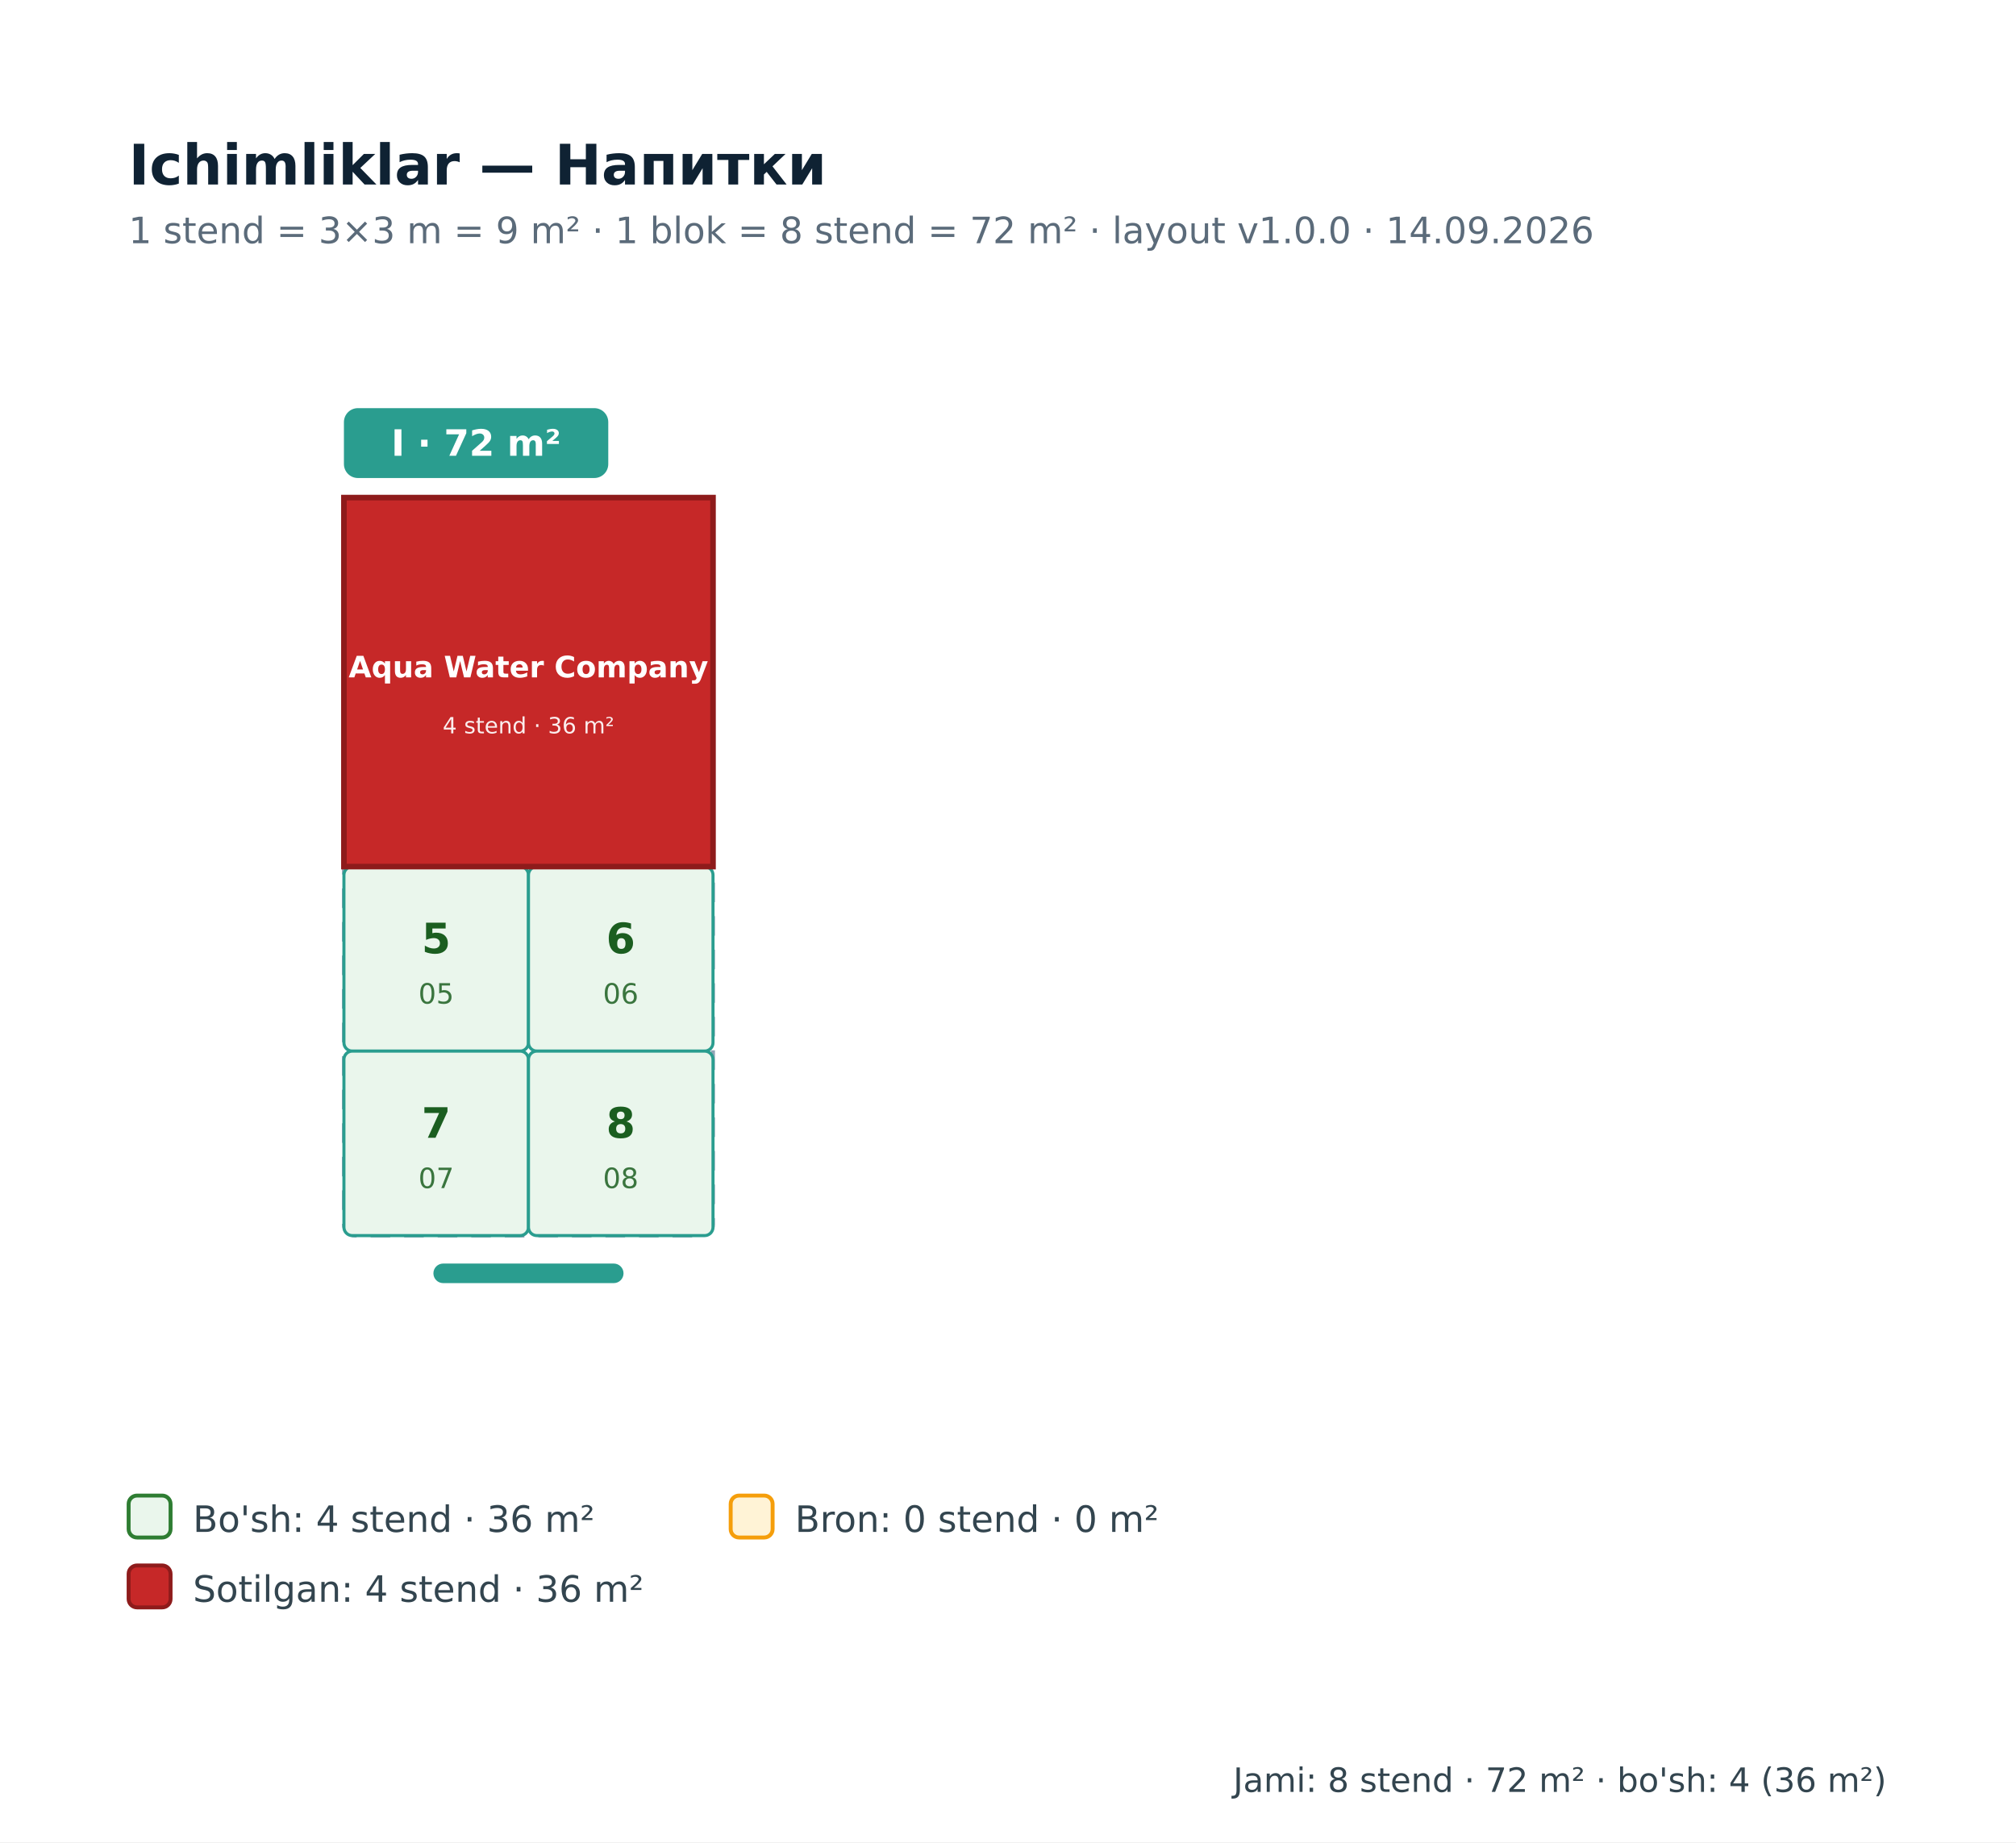
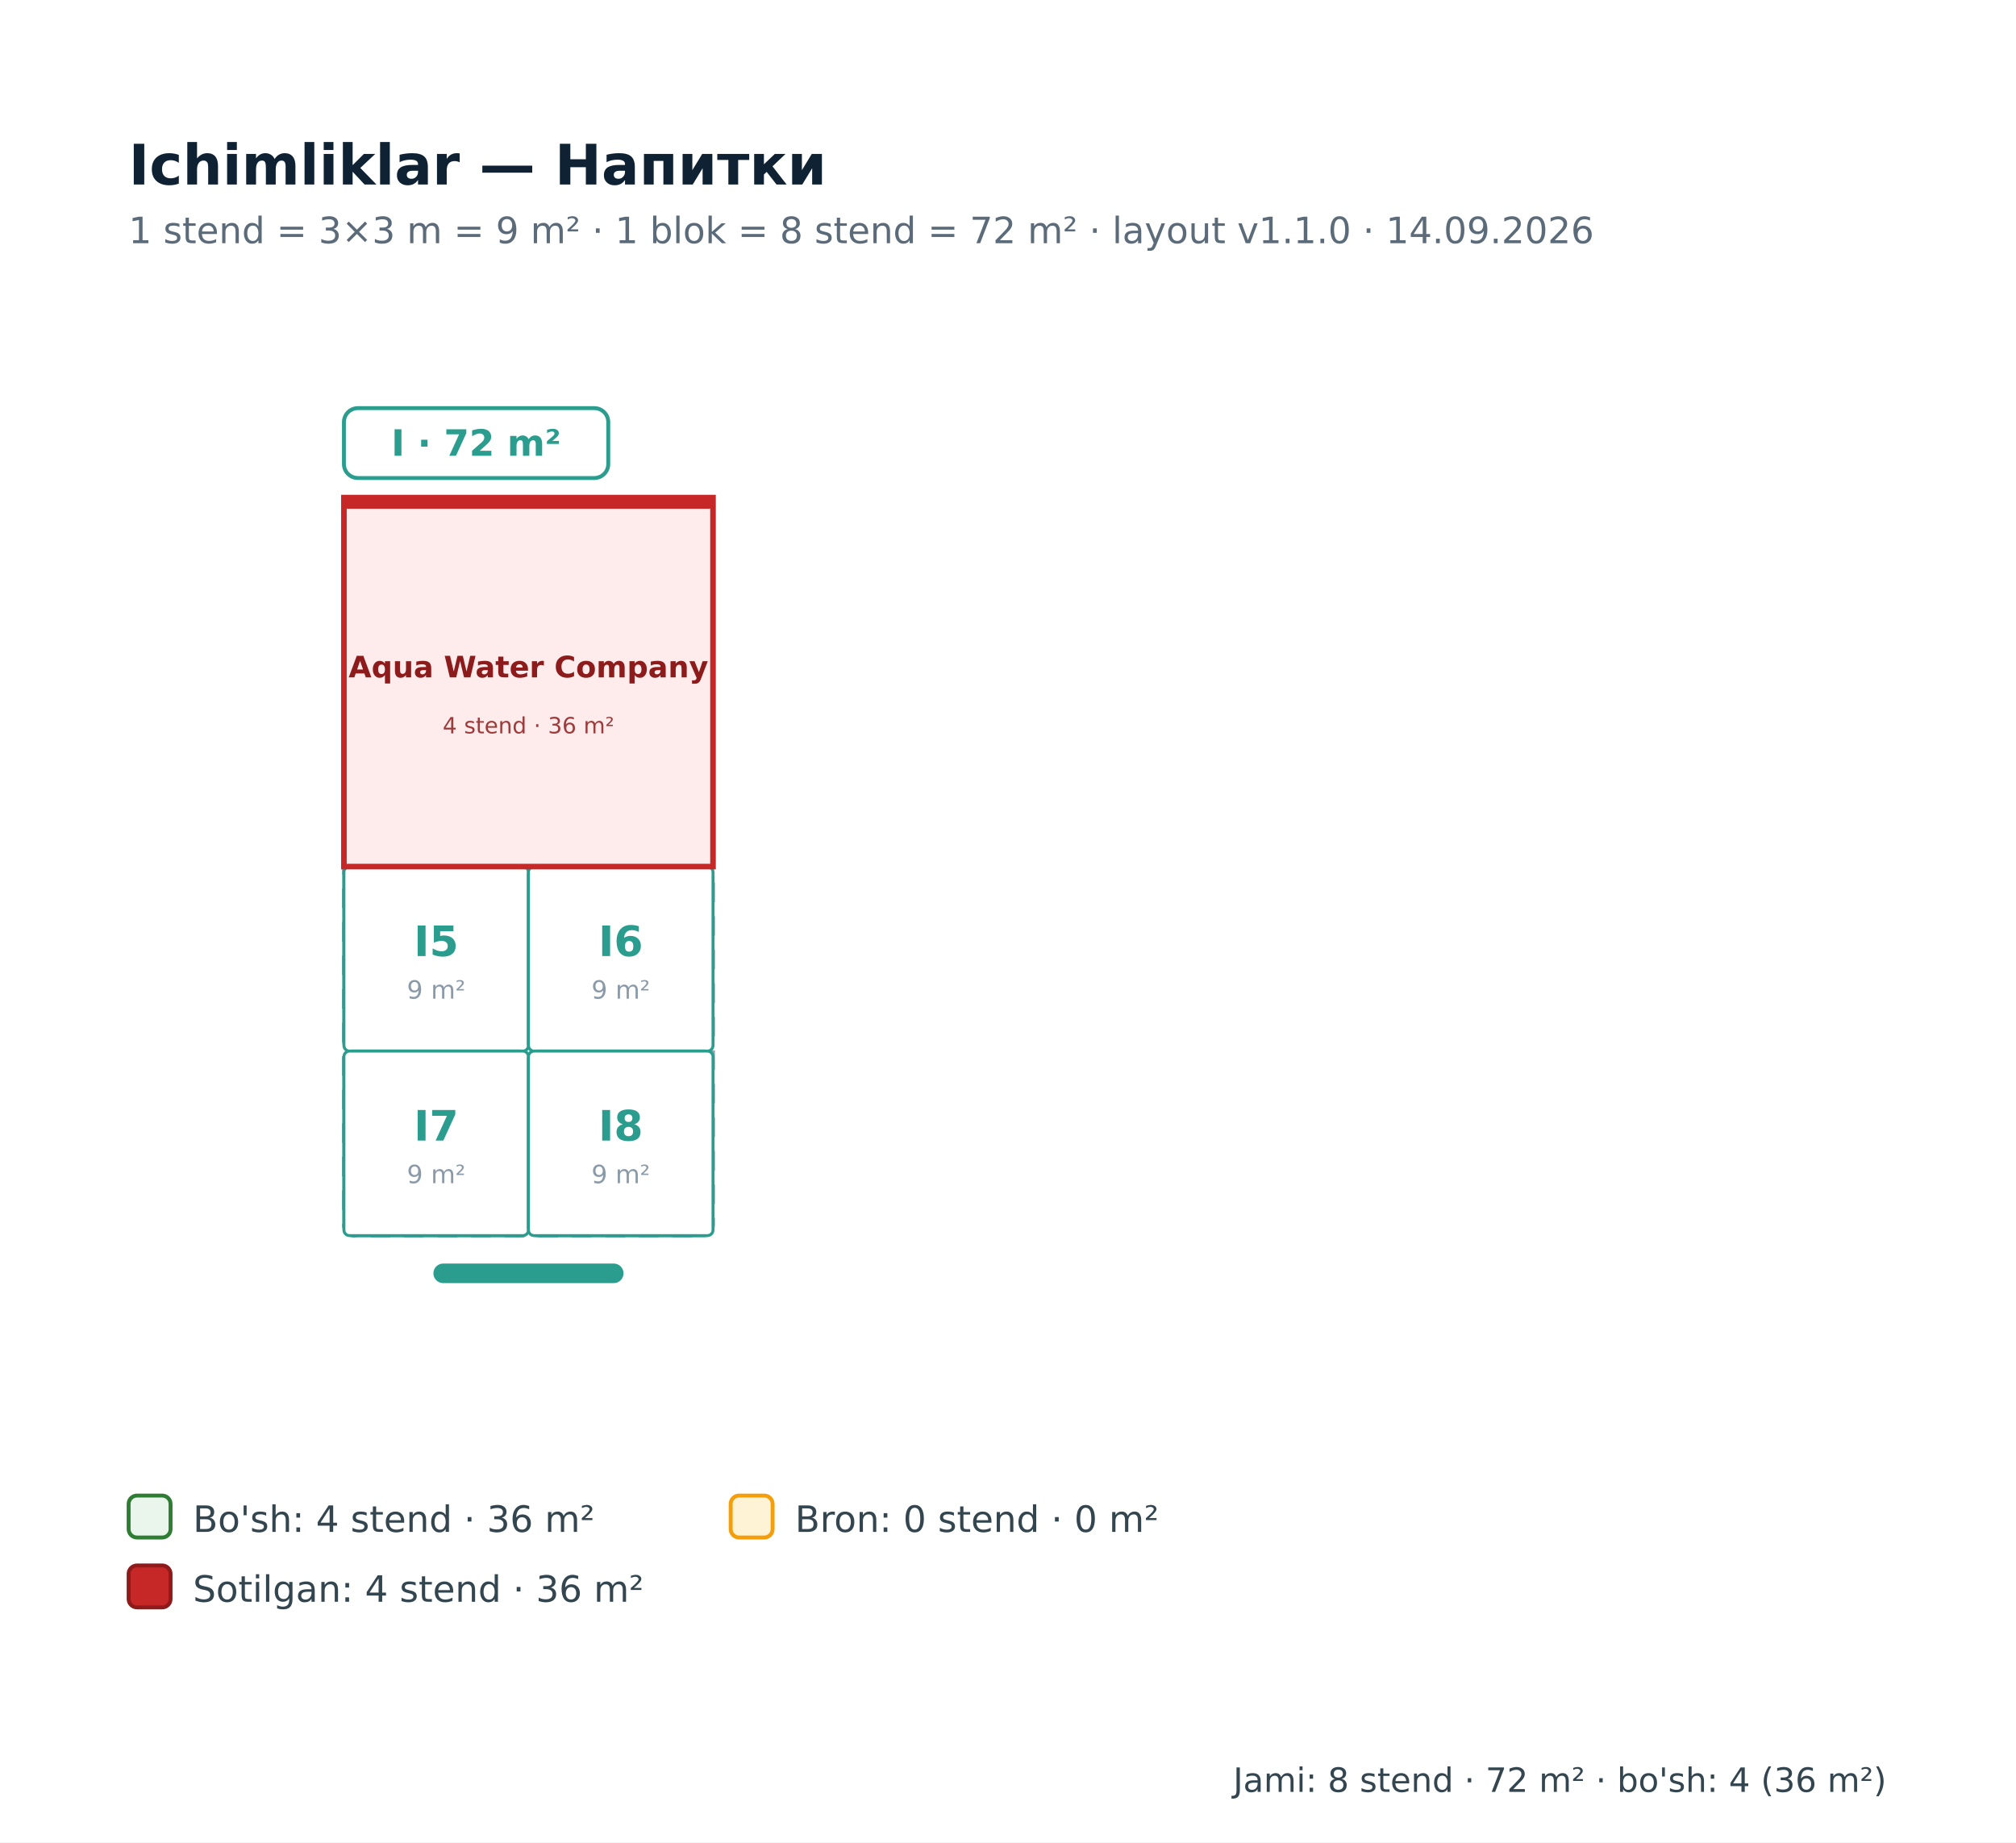
<svg xmlns="http://www.w3.org/2000/svg" width="721" height="659" viewBox="0 0 721 659" font-family="DejaVu Sans, Helvetica, Arial, sans-serif">
  <rect width="721" height="659" fill="#ffffff" />
  <text x="46" y="66" font-size="20" font-weight="bold" fill="#0f2233">Ichimliklar — Напитки</text>
-   <text x="46" y="87" font-size="13" fill="#5b6b7a">1 stend = 3×3 m = 9 m² · 1 blok = 8 stend = 72 m² · layout v1.0.0 · 14.09.2026</text>
+   <text x="46" y="87" font-size="13" fill="#5b6b7a">1 stend = 3×3 m = 9 m² · 1 blok = 8 stend = 72 m² · layout v1.1.0 · 14.09.2026</text>
  <rect x="123.00" y="178.00" width="132.00" height="264.00" fill="none" stroke="#90a4b5" stroke-width="1.4" stroke-dasharray="7 5" rx="4" />
-   <rect x="123.00" y="146.00" width="94.54" height="25" rx="5" fill="#2A9D8F" />
-   <text x="170.27" y="163.05" font-size="13" font-weight="bold" fill="#ffffff" text-anchor="middle">I · 72 m²</text>
+   <rect x="123.00" y="146.00" width="94.54" height="25" rx="5" fill="#ffffff" stroke="#2A9D8F" stroke-width="1.4" />
+   <text x="170.27" y="163.05" font-size="13" font-weight="bold" fill="#2A9D8F" text-anchor="middle">I · 72 m²</text>
  <rect x="123.00" y="310.00" width="66.00" height="66.00" rx="3" fill="#eaf6ec" stroke="#2A9D8F" stroke-width="1.1" />
-   <text x="156.00" y="341.00" font-size="15.00" font-weight="bold" fill="#1b5e20" text-anchor="middle">5</text>
-   <text x="156.00" y="359.00" font-size="10" fill="#1b5e20" text-anchor="middle" opacity="0.85">05</text>
+   <rect x="123.00" y="310.00" width="66.00" height="66.00" rx="2" fill="#ffffff" stroke="#2A9D8F" stroke-width="1.05" />
+   <text x="156.00" y="342.00" font-size="15.00" font-weight="bold" fill="#2A9D8F" text-anchor="middle">I5</text>
+   <text x="156.00" y="357.25" font-size="9.00" fill="#8a9aa8" text-anchor="middle">9 m²</text>
  <rect x="189.00" y="310.00" width="66.00" height="66.00" rx="3" fill="#eaf6ec" stroke="#2A9D8F" stroke-width="1.1" />
-   <text x="222.00" y="341.00" font-size="15.00" font-weight="bold" fill="#1b5e20" text-anchor="middle">6</text>
-   <text x="222.00" y="359.00" font-size="10" fill="#1b5e20" text-anchor="middle" opacity="0.85">06</text>
+   <rect x="189.00" y="310.00" width="66.00" height="66.00" rx="2" fill="#ffffff" stroke="#2A9D8F" stroke-width="1.05" />
+   <text x="222.00" y="342.00" font-size="15.00" font-weight="bold" fill="#2A9D8F" text-anchor="middle">I6</text>
+   <text x="222.00" y="357.25" font-size="9.00" fill="#8a9aa8" text-anchor="middle">9 m²</text>
  <rect x="123.00" y="376.00" width="66.00" height="66.00" rx="3" fill="#eaf6ec" stroke="#2A9D8F" stroke-width="1.1" />
-   <text x="156.00" y="407.00" font-size="15.00" font-weight="bold" fill="#1b5e20" text-anchor="middle">7</text>
-   <text x="156.00" y="425.00" font-size="10" fill="#1b5e20" text-anchor="middle" opacity="0.85">07</text>
+   <rect x="123.00" y="376.00" width="66.00" height="66.00" rx="2" fill="#ffffff" stroke="#2A9D8F" stroke-width="1.05" />
+   <text x="156.00" y="408.00" font-size="15.00" font-weight="bold" fill="#2A9D8F" text-anchor="middle">I7</text>
+   <text x="156.00" y="423.25" font-size="9.00" fill="#8a9aa8" text-anchor="middle">9 m²</text>
  <rect x="189.00" y="376.00" width="66.00" height="66.00" rx="3" fill="#eaf6ec" stroke="#2A9D8F" stroke-width="1.1" />
-   <text x="222.00" y="407.00" font-size="15.00" font-weight="bold" fill="#1b5e20" text-anchor="middle">8</text>
-   <text x="222.00" y="425.00" font-size="10" fill="#1b5e20" text-anchor="middle" opacity="0.85">08</text>
+   <rect x="189.00" y="376.00" width="66.00" height="66.00" rx="2" fill="#ffffff" stroke="#2A9D8F" stroke-width="1.05" />
+   <text x="222.00" y="408.00" font-size="15.00" font-weight="bold" fill="#2A9D8F" text-anchor="middle">I8</text>
+   <text x="222.00" y="423.25" font-size="9.00" fill="#8a9aa8" text-anchor="middle">9 m²</text>
  <rect x="155.00" y="452.00" width="68" height="7" rx="3.5" fill="#2A9D8F" />
-   <path d="M123 178L189 178L255 178L255 244L255 310L189 310L123 310L123 244Z" fill="#c62828" stroke="#8e1b1b" stroke-width="2" />
-   <text x="189.00" y="242.31" font-size="10.56" font-weight="bold" fill="#ffffff" text-anchor="middle">Aqua Water Company</text>
-   <text x="189.00" y="262.34" font-size="8.00" fill="#ffffff" text-anchor="middle" opacity="0.92">4 stend · 36 m²</text>
+   <path d="M123 178L189 178L255 178L255 244L255 310L189 310L123 310L123 244Z" fill="#fdeceb" stroke="#c62828" stroke-width="2" />
+   <rect x="123.00" y="178.00" width="132.00" height="4" rx="1.5" fill="#c62828" />
+   <text x="189.00" y="242.31" font-size="10.56" font-weight="bold" fill="#8e1b1b" text-anchor="middle">Aqua Water Company</text>
+   <text x="189.00" y="262.34" font-size="8.00" fill="#8e1b1b" text-anchor="middle" opacity="0.85">4 stend · 36 m²</text>
  <rect x="46.00" y="535.00" width="15" height="15" rx="3" fill="#eaf6ec" stroke="#2e7d32" stroke-width="1.4" />
  <text x="69.00" y="548.00" font-size="13" fill="#33454f">Bo'sh: 4 stend · 36 m²</text>
  <rect x="261.32" y="535.00" width="15" height="15" rx="3" fill="#fff3d6" stroke="#f59e0b" stroke-width="1.4" />
  <text x="284.32" y="548.00" font-size="13" fill="#33454f">Bron: 0 stend · 0 m²</text>
  <rect x="46.00" y="560.00" width="15" height="15" rx="3" fill="#c62828" stroke="#8e1b1b" stroke-width="1.4" />
  <text x="69.00" y="573.00" font-size="13" fill="#33454f">Sotilgan: 4 stend · 36 m²</text>
  <text x="674.68" y="641" font-size="12" fill="#33454f" text-anchor="end">Jami: 8 stend · 72 m² · bo'sh: 4 (36 m²)</text>
</svg>
